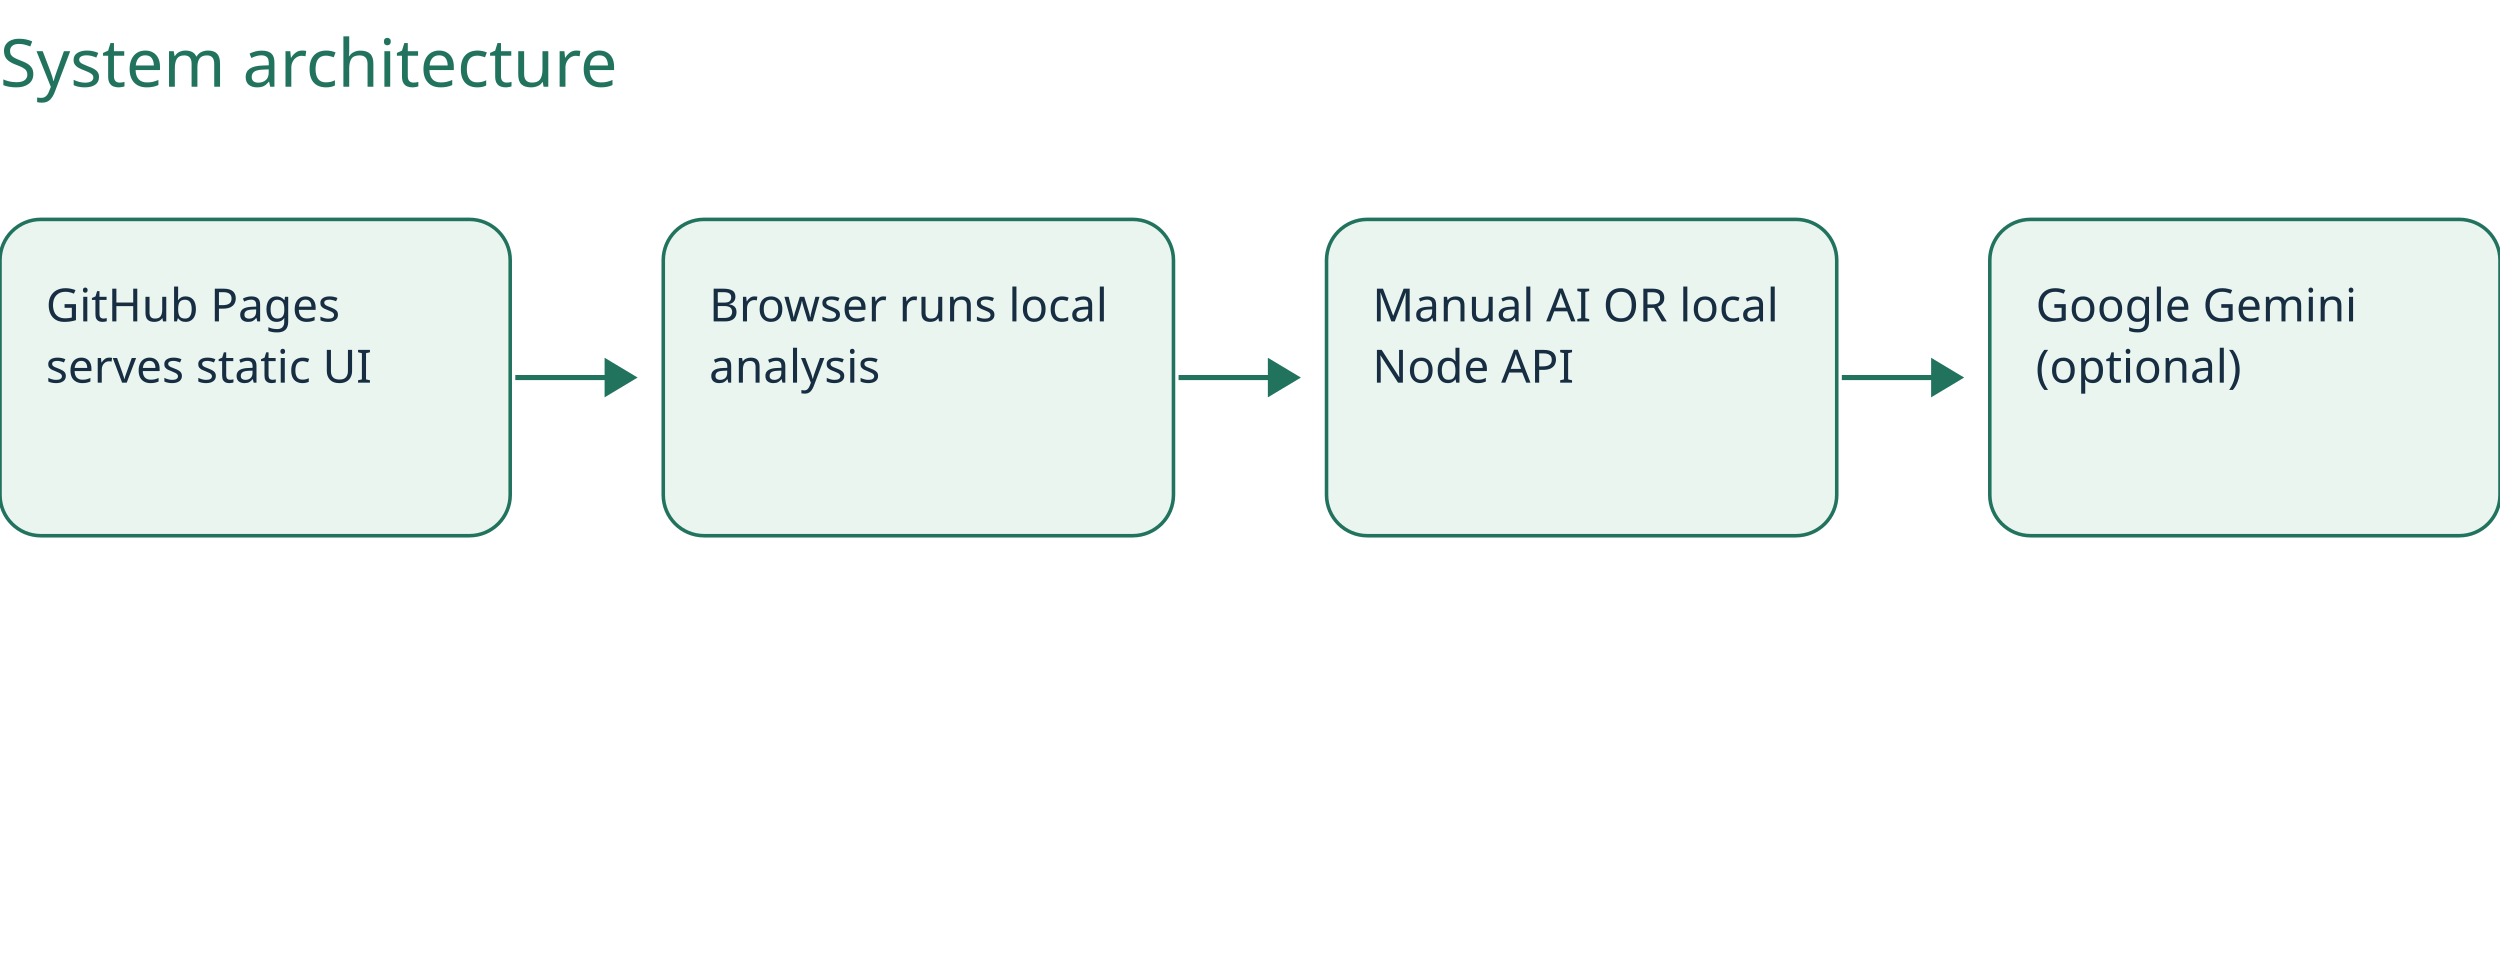
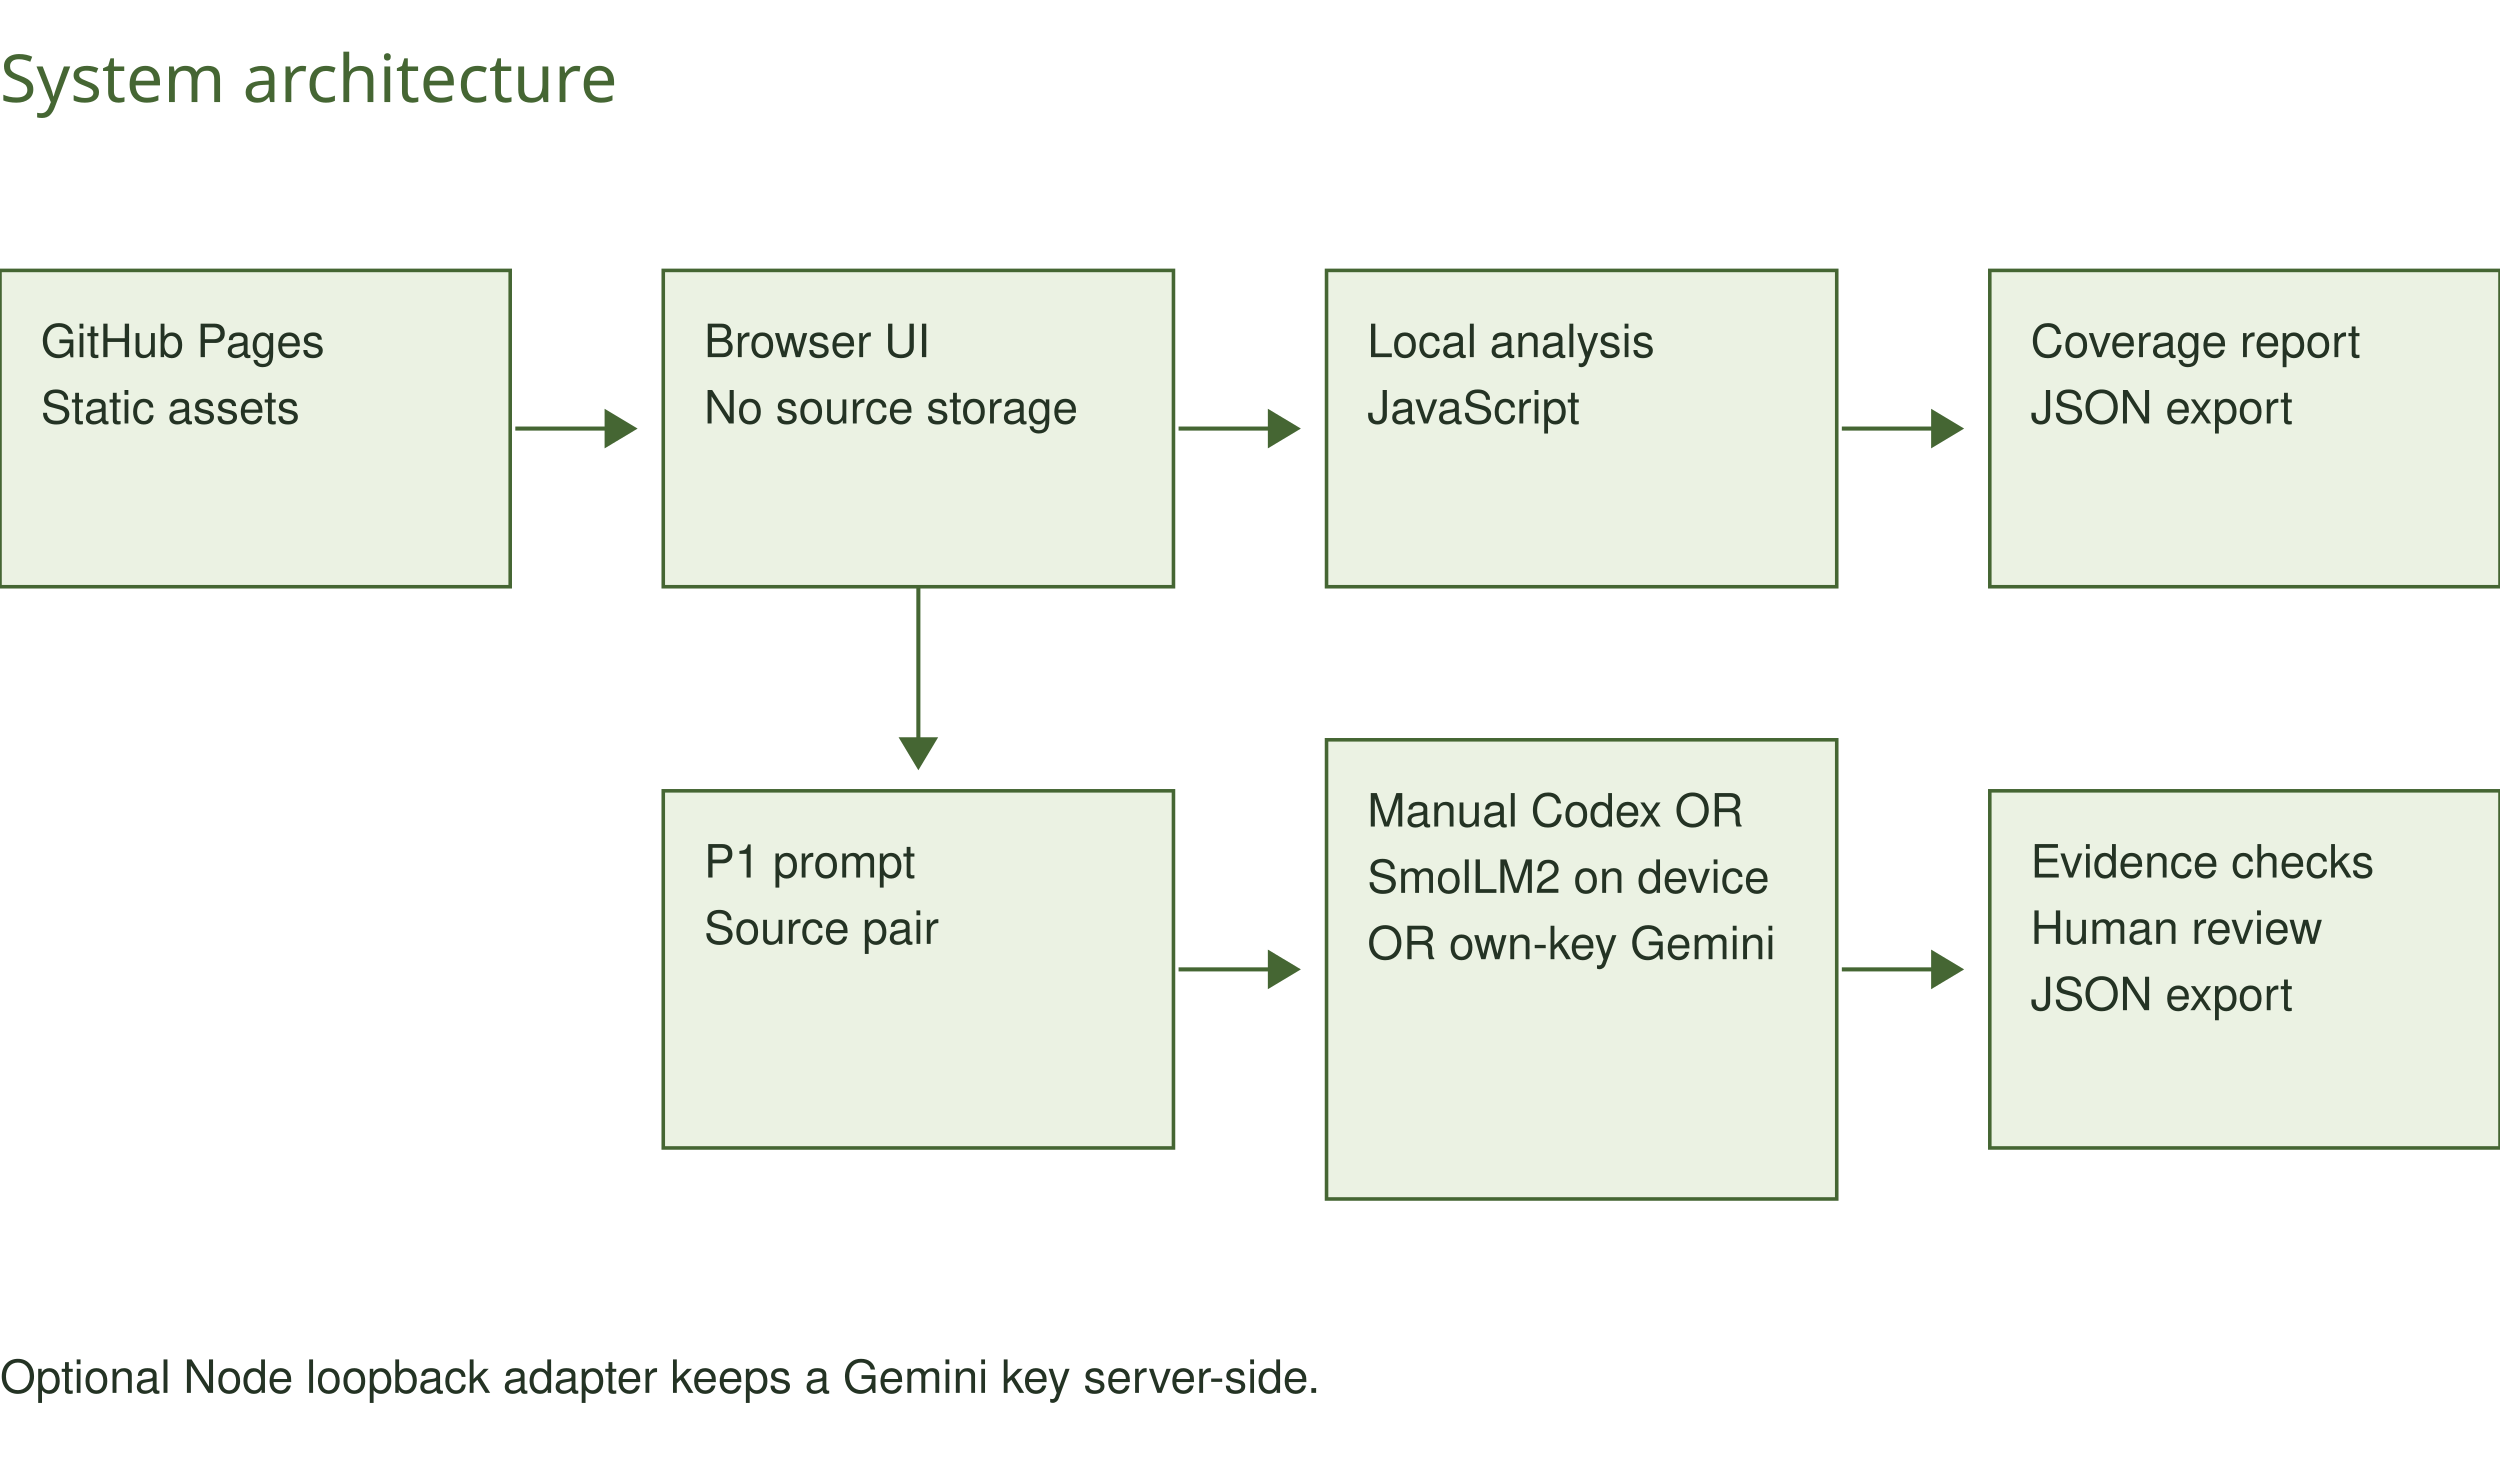
- <svg xmlns="http://www.w3.org/2000/svg" width="490" height="190" preserveAspectRatio="xMinYMin meet" viewBox="0 0 490 190" version="1.0" fill-rule="evenodd">
+ <svg xmlns="http://www.w3.org/2000/svg" width="490" height="290" preserveAspectRatio="xMinYMin meet" viewBox="0 0 490 290" version="1.0" fill-rule="evenodd">
  <clipPath id="clip">
-     <rect x="0" y="0" width="490" height="190" />
+     <rect x="0" y="0" width="490" height="290" />
  </clipPath>
-   <g id="group" transform="scale(1,-1) translate(0,-190)" style="clip-path: url(#clip)">
+   <g id="group" transform="scale(1,-1) translate(0,-290)" style="clip-path: url(#clip)">
    <g transform="">
-       <text x="0" y="173" style="font-family: BodyBold; font-size: 13px;fill: rgb(13%,45%,37%); stroke:none;" transform="translate(0,346) scale(1,-1)">System architecture</text>
-       <rect x="0" y="85" width="100" height="62" rx="8" ry="8" style="stroke: rgb(13%,45%,37%); stroke-linecap: butt; stroke-width: 0.7; fill: rgb(92%,96%,94%); fill-rule: evenodd;" />
-       <text x="9" y="127" style="font-family: Body; font-size: 9px;fill: rgb(9%,18%,26%); stroke:none;" transform="translate(0,254) scale(1,-1)">GitHub Pages</text>
-       <text x="9" y="115" style="font-family: Body; font-size: 9px;fill: rgb(9%,18%,26%); stroke:none;" transform="translate(0,230) scale(1,-1)">serves static UI</text>
-       <path d="M 101,116 L 124,116 Z" style="stroke: rgb(13%,45%,37%); stroke-linecap: butt; stroke-width: 1;" />
-       <polygon points="124 116, 119 119, 119 113" style="stroke: rgb(13%,45%,37%); stroke-linecap: butt; stroke-width: 1; fill: rgb(13%,45%,37%); fill-rule: evenodd;" />
-       <rect x="130" y="85" width="100" height="62" rx="8" ry="8" style="stroke: rgb(13%,45%,37%); stroke-linecap: butt; stroke-width: 0.7; fill: rgb(92%,96%,94%); fill-rule: evenodd;" />
-       <text x="139" y="127" style="font-family: Body; font-size: 9px;fill: rgb(9%,18%,26%); stroke:none;" transform="translate(0,254) scale(1,-1)">Browser runs local</text>
-       <text x="139" y="115" style="font-family: Body; font-size: 9px;fill: rgb(9%,18%,26%); stroke:none;" transform="translate(0,230) scale(1,-1)">analysis</text>
-       <path d="M 231,116 L 254,116 Z" style="stroke: rgb(13%,45%,37%); stroke-linecap: butt; stroke-width: 1;" />
-       <polygon points="254 116, 249 119, 249 113" style="stroke: rgb(13%,45%,37%); stroke-linecap: butt; stroke-width: 1; fill: rgb(13%,45%,37%); fill-rule: evenodd;" />
-       <rect x="260" y="85" width="100" height="62" rx="8" ry="8" style="stroke: rgb(13%,45%,37%); stroke-linecap: butt; stroke-width: 0.7; fill: rgb(92%,96%,94%); fill-rule: evenodd;" />
-       <text x="269" y="127" style="font-family: Body; font-size: 9px;fill: rgb(9%,18%,26%); stroke:none;" transform="translate(0,254) scale(1,-1)">Manual AI OR local</text>
-       <text x="269" y="115" style="font-family: Body; font-size: 9px;fill: rgb(9%,18%,26%); stroke:none;" transform="translate(0,230) scale(1,-1)">Node API</text>
-       <path d="M 361,116 L 384,116 Z" style="stroke: rgb(13%,45%,37%); stroke-linecap: butt; stroke-width: 1;" />
-       <polygon points="384 116, 379 119, 379 113" style="stroke: rgb(13%,45%,37%); stroke-linecap: butt; stroke-width: 1; fill: rgb(13%,45%,37%); fill-rule: evenodd;" />
-       <rect x="390" y="85" width="100" height="62" rx="8" ry="8" style="stroke: rgb(13%,45%,37%); stroke-linecap: butt; stroke-width: 0.7; fill: rgb(92%,96%,94%); fill-rule: evenodd;" />
-       <text x="399" y="127" style="font-family: Body; font-size: 9px;fill: rgb(9%,18%,26%); stroke:none;" transform="translate(0,254) scale(1,-1)">Google Gemini</text>
-       <text x="399" y="115" style="font-family: Body; font-size: 9px;fill: rgb(9%,18%,26%); stroke:none;" transform="translate(0,230) scale(1,-1)">(optional)</text>
+       <text x="0" y="270" style="font-family: Helvetica-Bold; font-size: 13px;fill: rgb(27%,40%,20%); stroke:none;" transform="translate(0,540) scale(1,-1)">System architecture</text>
+       <rect x="0" y="175" width="100" height="62" style="stroke: rgb(27%,40%,20%); stroke-linecap: butt; stroke-width: 0.7; fill: rgb(92%,95%,89%); fill-rule: evenodd;" />
+       <text x="8" y="220" style="font-family: Helvetica; font-size: 9px;fill: rgb(14%,20%,14%); stroke:none;" transform="translate(0,440) scale(1,-1)">GitHub Pages</text>
+       <text x="8" y="207" style="font-family: Helvetica; font-size: 9px;fill: rgb(14%,20%,14%); stroke:none;" transform="translate(0,414) scale(1,-1)">Static assets</text>
+       <rect x="130" y="175" width="100" height="62" style="stroke: rgb(27%,40%,20%); stroke-linecap: butt; stroke-width: 0.7; fill: rgb(92%,95%,89%); fill-rule: evenodd;" />
+       <text x="138" y="220" style="font-family: Helvetica; font-size: 9px;fill: rgb(14%,20%,14%); stroke:none;" transform="translate(0,440) scale(1,-1)">Browser UI</text>
+       <text x="138" y="207" style="font-family: Helvetica; font-size: 9px;fill: rgb(14%,20%,14%); stroke:none;" transform="translate(0,414) scale(1,-1)">No source storage</text>
+       <rect x="260" y="175" width="100" height="62" style="stroke: rgb(27%,40%,20%); stroke-linecap: butt; stroke-width: 0.7; fill: rgb(92%,95%,89%); fill-rule: evenodd;" />
+       <text x="268" y="220" style="font-family: Helvetica; font-size: 9px;fill: rgb(14%,20%,14%); stroke:none;" transform="translate(0,440) scale(1,-1)">Local analysis</text>
+       <text x="268" y="207" style="font-family: Helvetica; font-size: 9px;fill: rgb(14%,20%,14%); stroke:none;" transform="translate(0,414) scale(1,-1)">JavaScript</text>
+       <rect x="390" y="175" width="100" height="62" style="stroke: rgb(27%,40%,20%); stroke-linecap: butt; stroke-width: 0.7; fill: rgb(92%,95%,89%); fill-rule: evenodd;" />
+       <text x="398" y="220" style="font-family: Helvetica; font-size: 9px;fill: rgb(14%,20%,14%); stroke:none;" transform="translate(0,440) scale(1,-1)">Coverage report</text>
+       <text x="398" y="207" style="font-family: Helvetica; font-size: 9px;fill: rgb(14%,20%,14%); stroke:none;" transform="translate(0,414) scale(1,-1)">JSON export</text>
+       <path d="M 101,206 L 124,206 Z" style="stroke: rgb(27%,40%,20%); stroke-linecap: butt; stroke-width: 0.8;" />
+       <polygon points="124 206, 119 209, 119 203" style="stroke: rgb(27%,40%,20%); stroke-linecap: butt; stroke-width: 1; fill: rgb(27%,40%,20%); fill-rule: evenodd;" />
+       <path d="M 231,206 L 254,206 Z" style="stroke: rgb(27%,40%,20%); stroke-linecap: butt; stroke-width: 0.8;" />
+       <polygon points="254 206, 249 209, 249 203" style="stroke: rgb(27%,40%,20%); stroke-linecap: butt; stroke-width: 1; fill: rgb(27%,40%,20%); fill-rule: evenodd;" />
+       <path d="M 361,206 L 384,206 Z" style="stroke: rgb(27%,40%,20%); stroke-linecap: butt; stroke-width: 0.8;" />
+       <polygon points="384 206, 379 209, 379 203" style="stroke: rgb(27%,40%,20%); stroke-linecap: butt; stroke-width: 1; fill: rgb(27%,40%,20%); fill-rule: evenodd;" />
+       <rect x="130" y="65" width="100" height="70" style="stroke: rgb(27%,40%,20%); stroke-linecap: butt; stroke-width: 0.7; fill: rgb(92%,95%,89%); fill-rule: evenodd;" />
+       <text x="138" y="118" style="font-family: Helvetica; font-size: 9px;fill: rgb(14%,20%,14%); stroke:none;" transform="translate(0,236) scale(1,-1)">P1 prompt</text>
+       <text x="138" y="105" style="font-family: Helvetica; font-size: 9px;fill: rgb(14%,20%,14%); stroke:none;" transform="translate(0,210) scale(1,-1)">Source pair</text>
+       <rect x="260" y="55" width="100" height="90" style="stroke: rgb(27%,40%,20%); stroke-linecap: butt; stroke-width: 0.7; fill: rgb(92%,95%,89%); fill-rule: evenodd;" />
+       <text x="268" y="128" style="font-family: Helvetica; font-size: 9px;fill: rgb(14%,20%,14%); stroke:none;" transform="translate(0,256) scale(1,-1)">Manual Codex OR</text>
+       <text x="268" y="115" style="font-family: Helvetica; font-size: 9px;fill: rgb(14%,20%,14%); stroke:none;" transform="translate(0,230) scale(1,-1)">SmolLM2 on device</text>
+       <text x="268" y="102" style="font-family: Helvetica; font-size: 9px;fill: rgb(14%,20%,14%); stroke:none;" transform="translate(0,204) scale(1,-1)">OR own-key Gemini</text>
+       <rect x="390" y="65" width="100" height="70" style="stroke: rgb(27%,40%,20%); stroke-linecap: butt; stroke-width: 0.7; fill: rgb(92%,95%,89%); fill-rule: evenodd;" />
+       <text x="398" y="118" style="font-family: Helvetica; font-size: 9px;fill: rgb(14%,20%,14%); stroke:none;" transform="translate(0,236) scale(1,-1)">Evidence checks</text>
+       <text x="398" y="105" style="font-family: Helvetica; font-size: 9px;fill: rgb(14%,20%,14%); stroke:none;" transform="translate(0,210) scale(1,-1)">Human review</text>
+       <text x="398" y="92" style="font-family: Helvetica; font-size: 9px;fill: rgb(14%,20%,14%); stroke:none;" transform="translate(0,184) scale(1,-1)">JSON export</text>
+       <path d="M 180,175 L 180,140 Z" style="stroke: rgb(27%,40%,20%); stroke-linecap: butt; stroke-width: 0.8;" />
+       <polygon points="180 140, 177 145, 183 145" style="stroke: rgb(27%,40%,20%); stroke-linecap: butt; stroke-width: 1; fill: rgb(27%,40%,20%); fill-rule: evenodd;" />
+       <path d="M 231,100 L 254,100 Z" style="stroke: rgb(27%,40%,20%); stroke-linecap: butt; stroke-width: 0.8;" />
+       <polygon points="254 100, 249 103, 249 97" style="stroke: rgb(27%,40%,20%); stroke-linecap: butt; stroke-width: 1; fill: rgb(27%,40%,20%); fill-rule: evenodd;" />
+       <path d="M 361,100 L 384,100 Z" style="stroke: rgb(27%,40%,20%); stroke-linecap: butt; stroke-width: 0.8;" />
+       <polygon points="384 100, 379 103, 379 97" style="stroke: rgb(27%,40%,20%); stroke-linecap: butt; stroke-width: 1; fill: rgb(27%,40%,20%); fill-rule: evenodd;" />
+       <text x="0" y="17" style="font-family: Helvetica; font-size: 9px;fill: rgb(14%,20%,14%); stroke:none;" transform="translate(0,34) scale(1,-1)">Optional Node loopback adapter keeps a Gemini key server-side.</text>
    </g>
  </g>
</svg>
